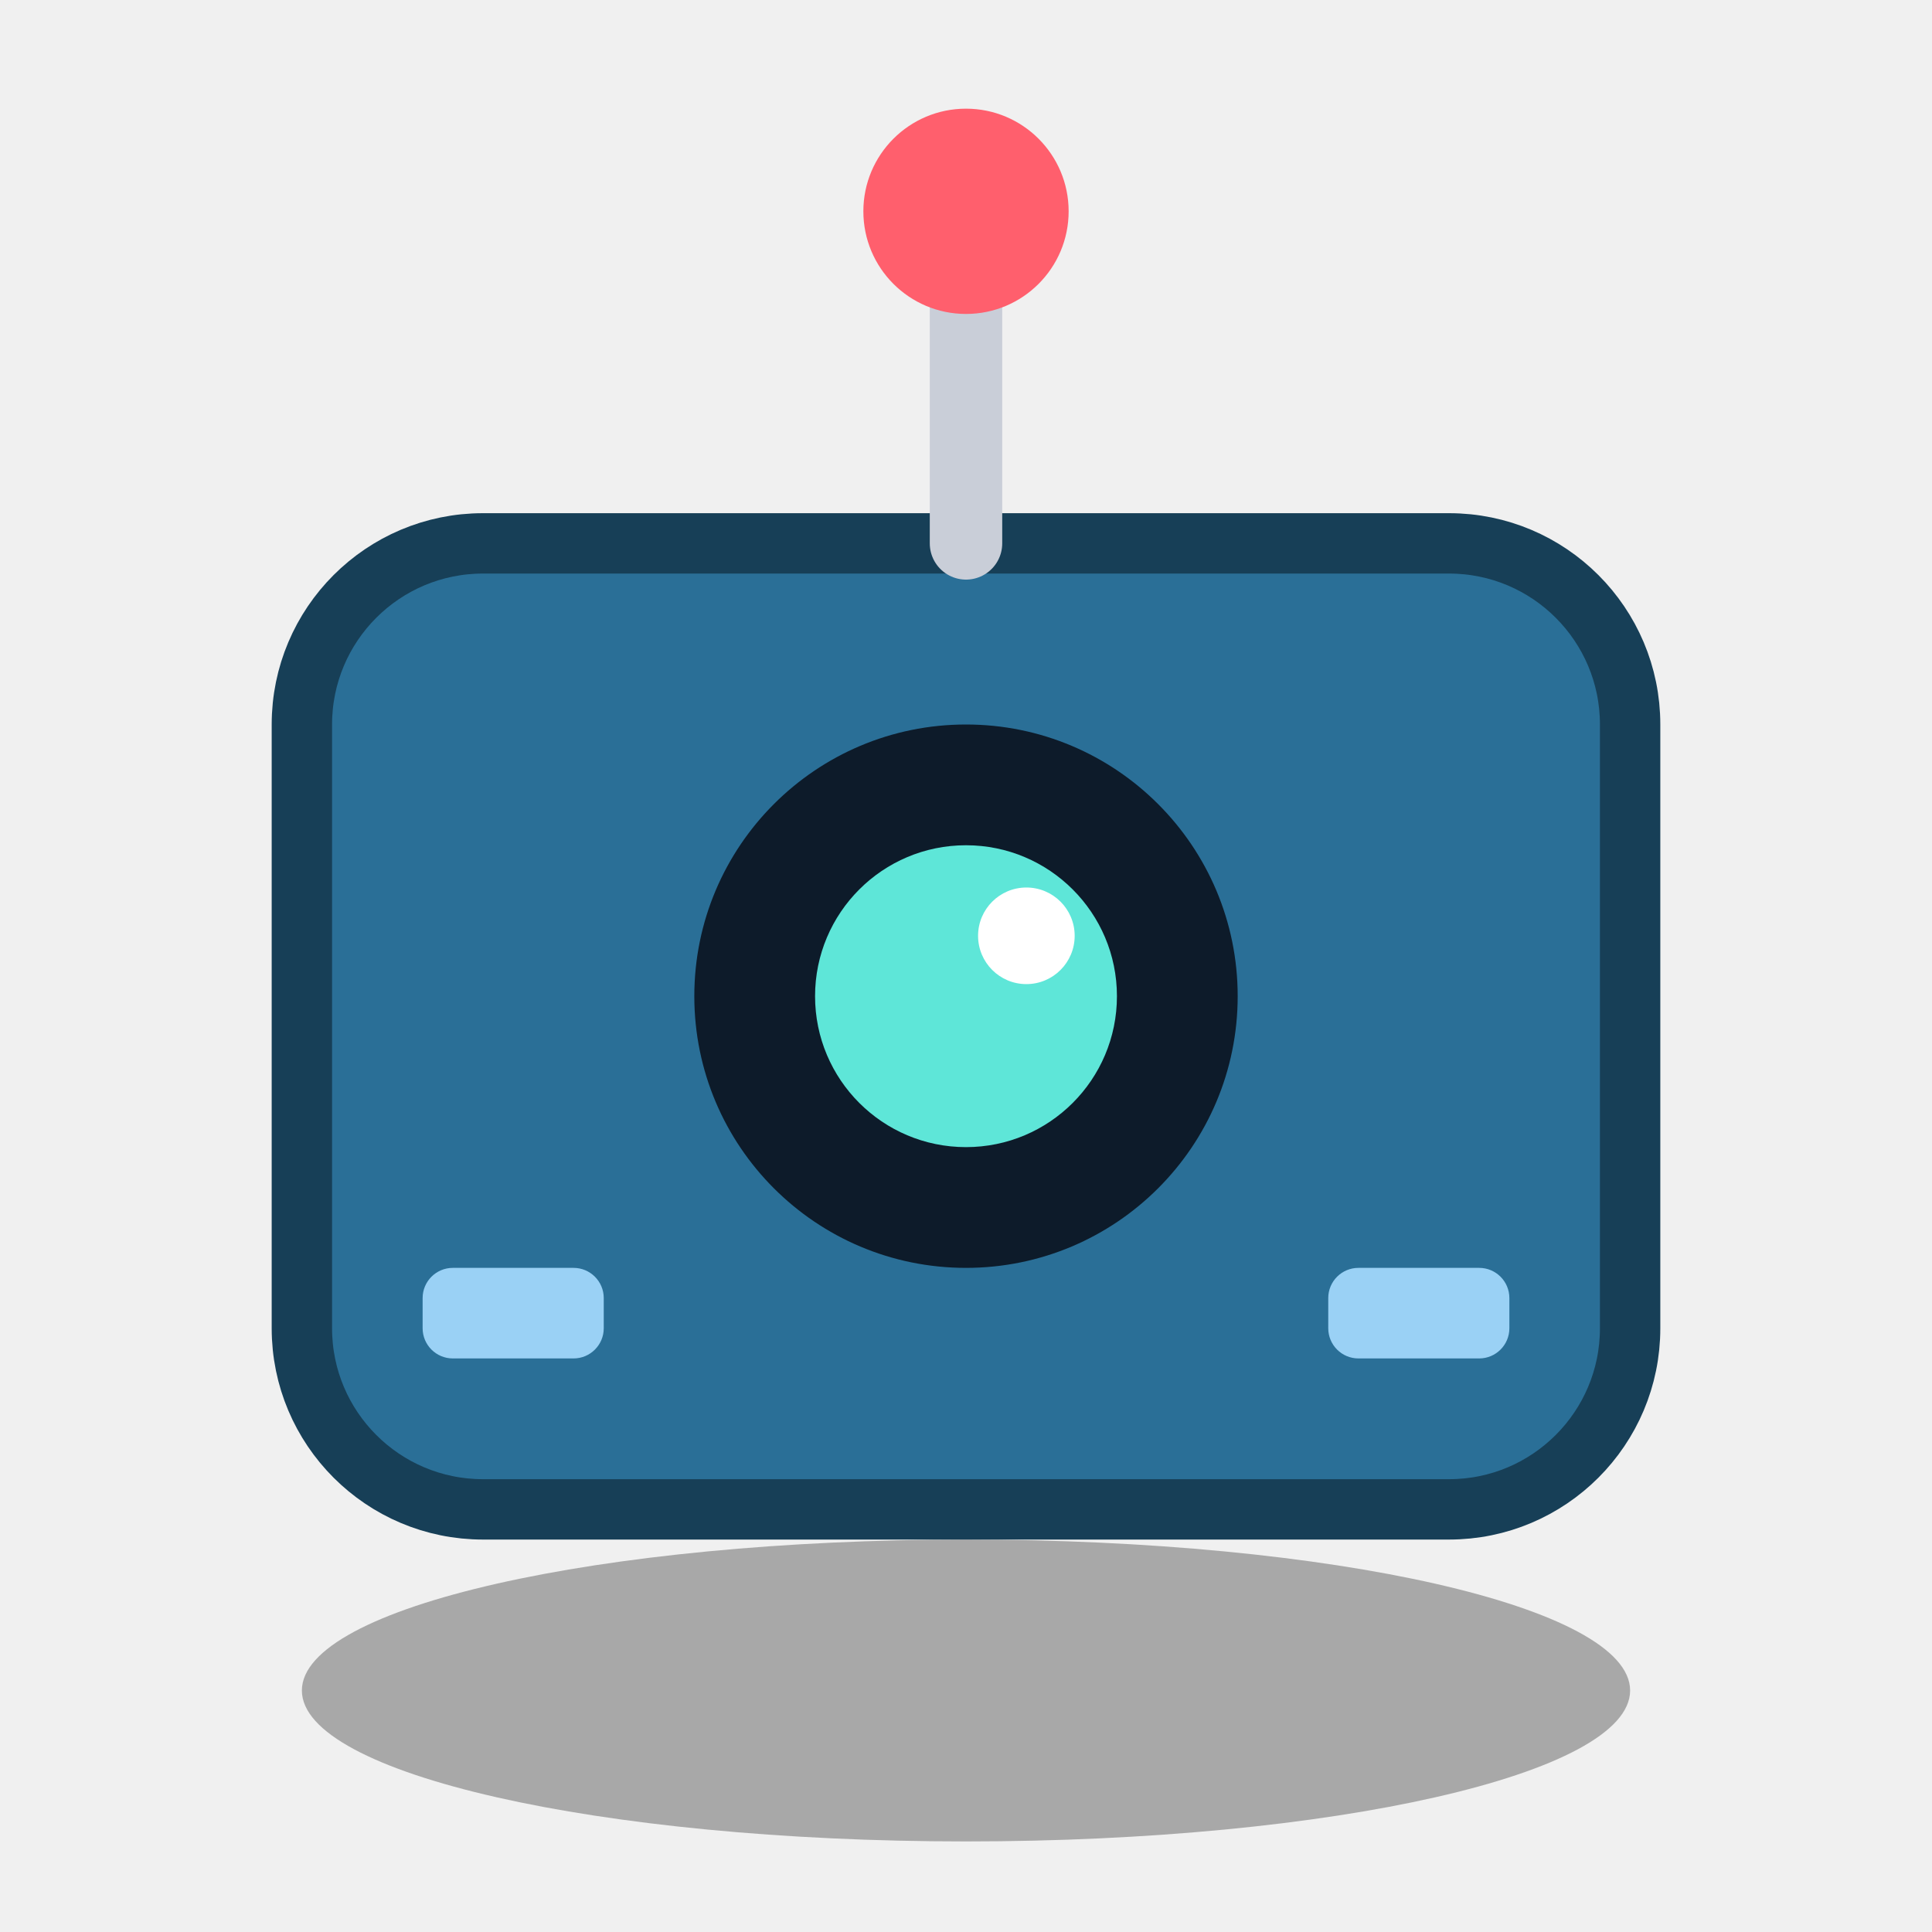
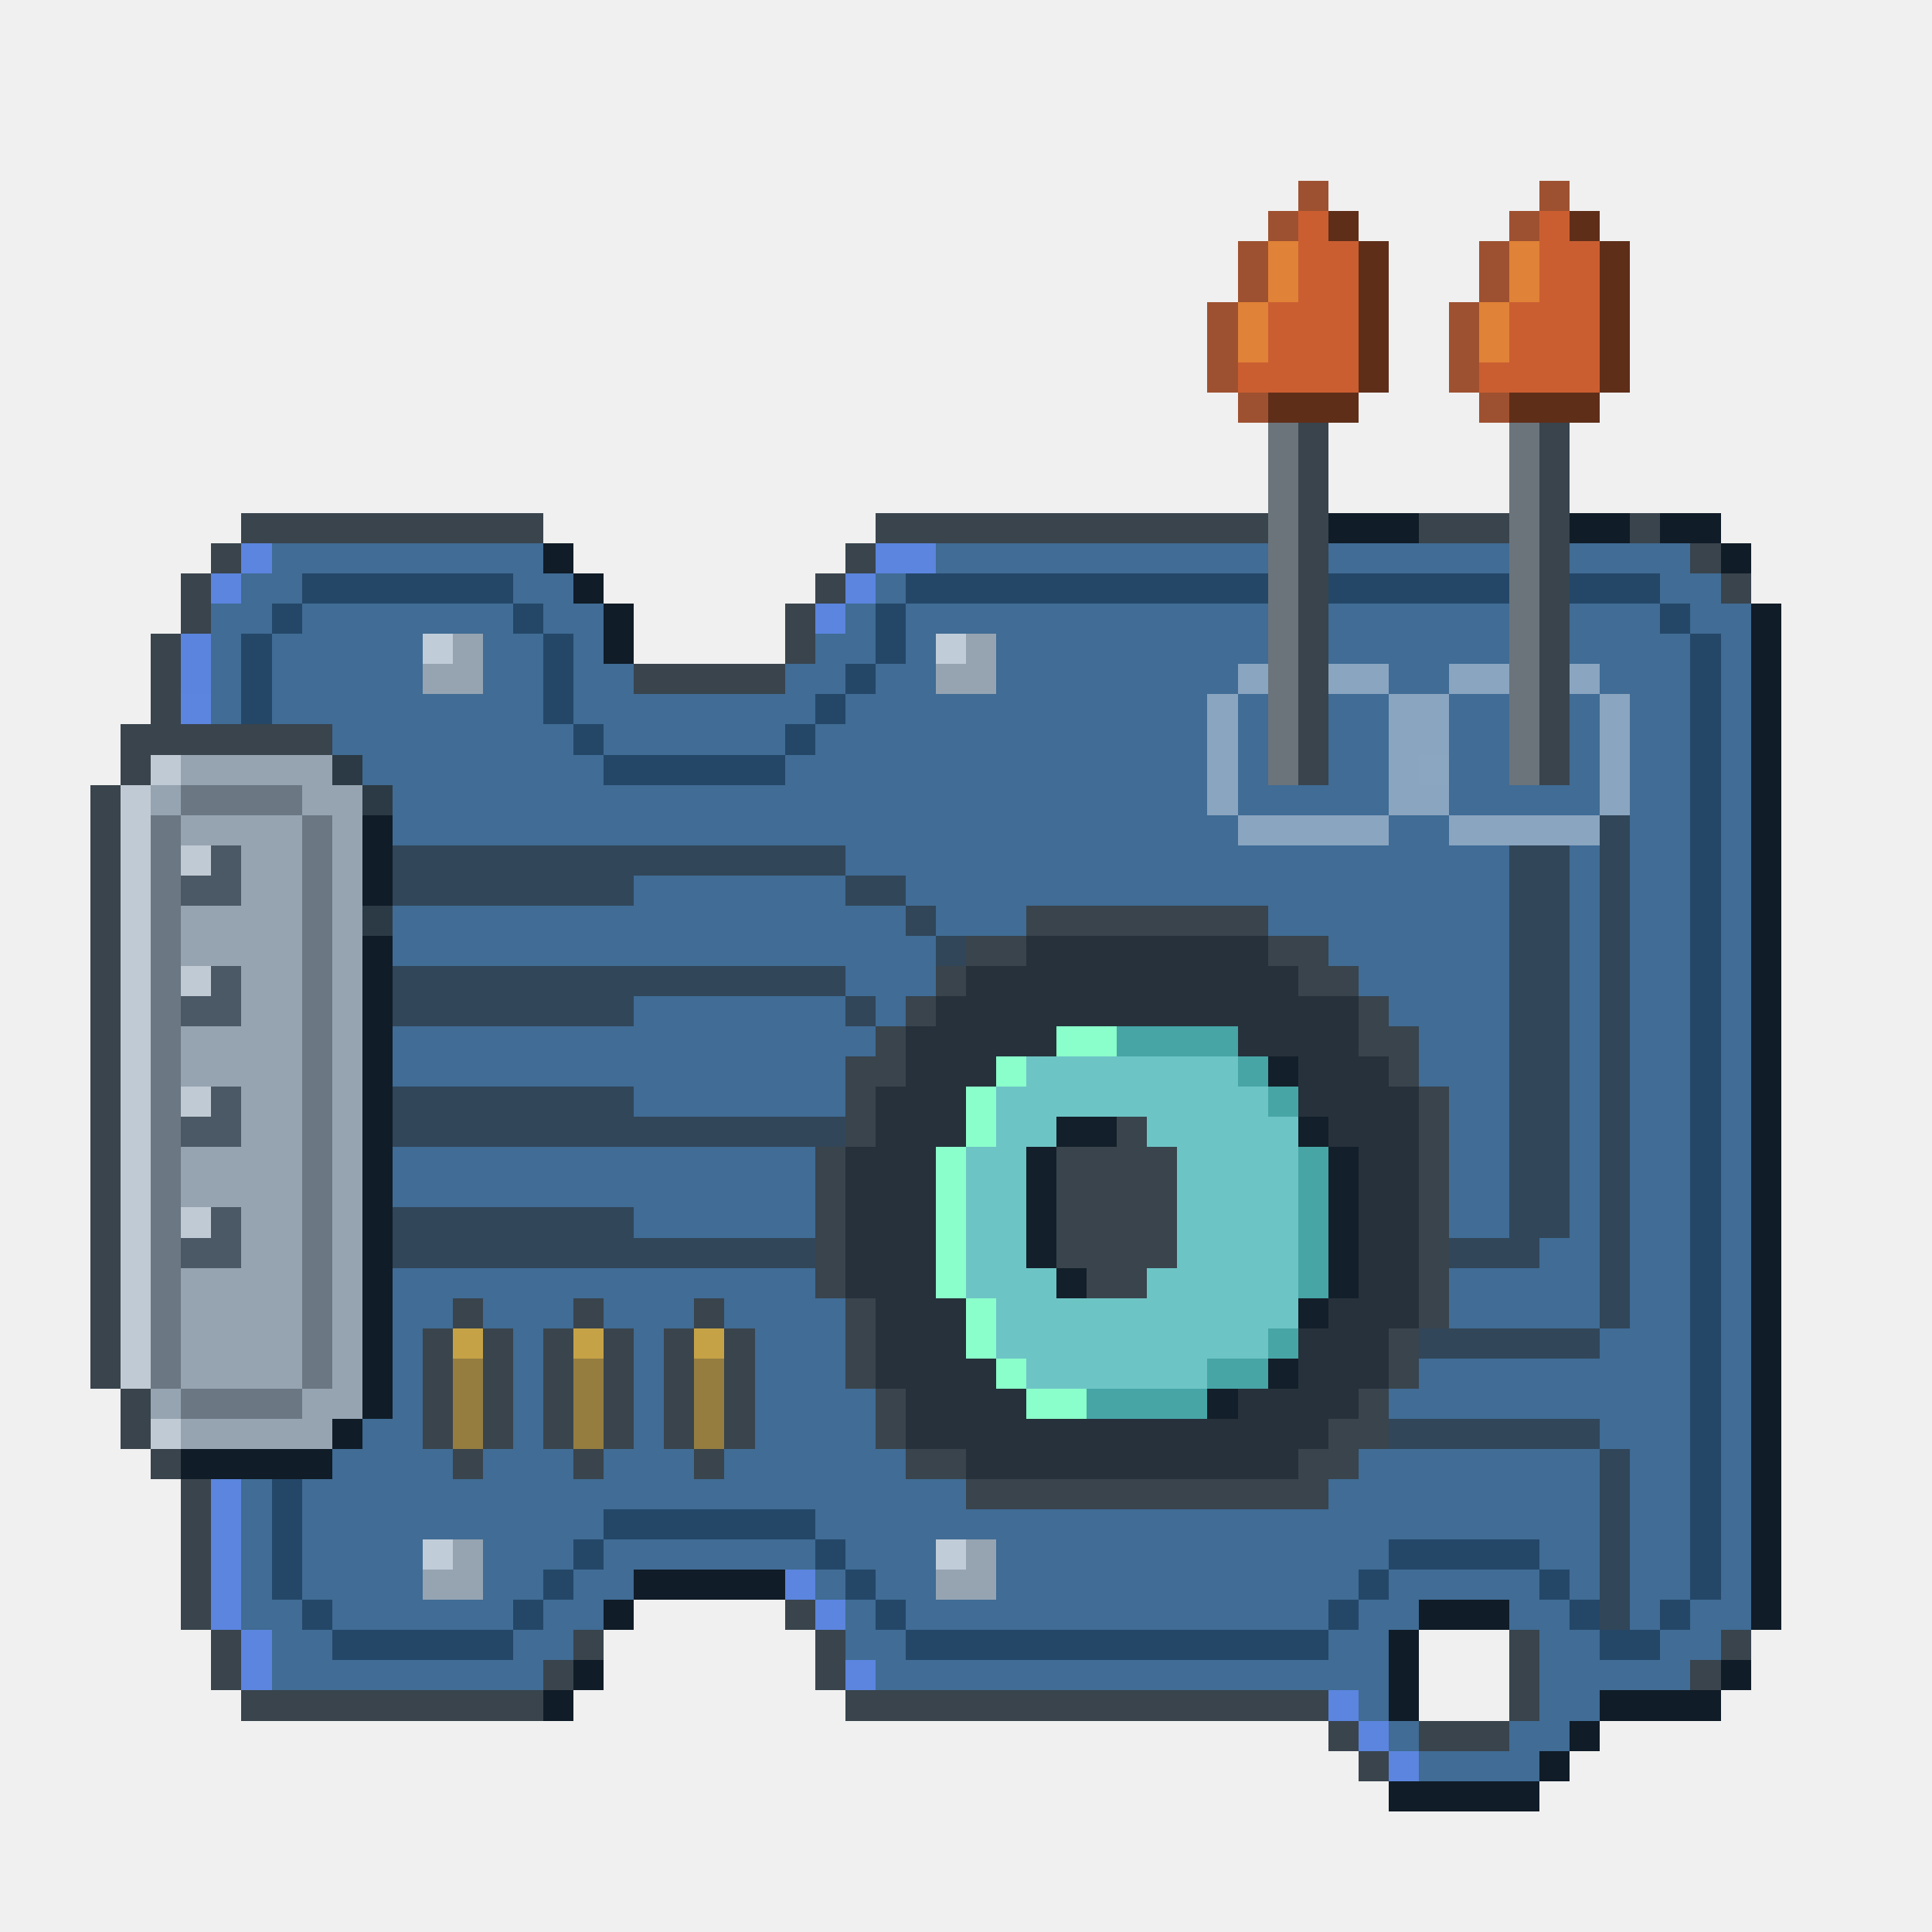
- <svg xmlns="http://www.w3.org/2000/svg" width="128" height="128" viewBox="0 0 64 64">
-   <ellipse cx="32" cy="56" rx="22" ry="5" fill="#000" opacity="0.3" />
-   <rect x="10" y="18" width="44" height="32" rx="6" fill="#2a6f97" stroke="#173f57" stroke-width="2" />
-   <path d="M32 18 V8" stroke="#c9ced8" stroke-width="2.4" stroke-linecap="round" />
-   <circle cx="32" cy="7" r="3.4" fill="#ff5f6d" />
-   <circle cx="32" cy="33" r="9" fill="#0d1b2a" />
-   <circle cx="32" cy="33" r="5" fill="#5ee6d8" />
-   <circle cx="34" cy="31" r="1.6" fill="#ffffff" />
-   <g fill="#9ad1f5">
-     <rect x="14" y="42" width="6" height="3" rx="1" />
-     <rect x="44" y="42" width="6" height="3" rx="1" />
-   </g>
+ <svg xmlns="http://www.w3.org/2000/svg" width="1280" height="1280" viewBox="0 0 64 64" shape-rendering="crispEdges">
+   <path fill="#9e5130" d="M43 6h1v1h-1z M51 6h1v1h-1z M42 7h1v1h-1z M50 7h1v1h-1z M41 8h1v1h-1z M49 8h1v1h-1z M41 9h1v1h-1z M49 9h1v1h-1z M40 10h1v1h-1z M48 10h1v1h-1z M40 11h1v1h-1z M48 11h1v1h-1z M40 12h1v1h-1z M48 12h1v1h-1z M41 13h1v1h-1z M49 13h1v1h-1z" />
+   <path fill="#ca5e31" d="M43 7h1v1h-1z M51 7h1v1h-1z M43 8h2v1h-2z M51 8h2v1h-2z M43 9h2v1h-2z M51 9h2v1h-2z M42 10h3v1h-3z M50 10h3v1h-3z M42 11h3v1h-3z M50 11h3v1h-3z M41 12h4v1h-4z M49 12h4v1h-4z" />
+   <path fill="#5f2e19" d="M44 7h1v1h-1z M52 7h1v1h-1z M45 8h1v1h-1z M53 8h1v1h-1z M45 9h1v1h-1z M53 9h1v1h-1z M45 10h1v1h-1z M53 10h1v1h-1z M45 11h1v1h-1z M53 11h1v1h-1z M45 12h1v1h-1z M53 12h1v1h-1z M42 13h3v1h-3z M50 13h3v1h-3z" />
+   <path fill="#e08237" d="M42 8h1v1h-1z M50 8h1v1h-1z M42 9h1v1h-1z M50 9h1v1h-1z M41 10h1v1h-1z M49 10h1v1h-1z M41 11h1v1h-1z M49 11h1v1h-1z" />
+   <path fill="#6b747b" d="M42 14h1v1h-1z M50 14h1v1h-1z M42 15h1v1h-1z M50 15h1v1h-1z M42 16h1v1h-1z M50 16h1v1h-1z M42 17h1v1h-1z M50 17h1v1h-1z M42 18h1v1h-1z M50 18h1v1h-1z M42 19h1v1h-1z M50 19h1v1h-1z M42 20h1v1h-1z M50 20h1v1h-1z M42 21h1v1h-1z M50 21h1v1h-1z M42 22h1v1h-1z M50 22h1v1h-1z M42 23h1v1h-1z M50 23h1v1h-1z M42 24h1v1h-1z M50 24h1v1h-1z M42 25h1v1h-1z M50 25h1v1h-1z" />
+   <path fill="#39444d" d="M43 14h1v1h-1z M51 14h1v1h-1z M43 15h1v1h-1z M51 15h1v1h-1z M43 16h1v1h-1z M51 16h1v1h-1z M8 17h10v1h-10z M29 17h13v1h-13z M43 17h1v1h-1z M47 17h3v1h-3z M51 17h1v1h-1z M54 17h1v1h-1z M7 18h1v1h-1z M28 18h1v1h-1z M43 18h1v1h-1z M51 18h1v1h-1z M56 18h1v1h-1z M6 19h1v1h-1z M27 19h1v1h-1z M43 19h1v1h-1z M51 19h1v1h-1z M57 19h1v1h-1z M6 20h1v1h-1z M26 20h1v1h-1z M43 20h1v1h-1z M51 20h1v1h-1z M5 21h1v1h-1z M26 21h1v1h-1z M43 21h1v1h-1z M51 21h1v1h-1z M5 22h1v1h-1z M21 22h5v1h-5z M43 22h1v1h-1z M51 22h1v1h-1z M5 23h1v1h-1z M43 23h1v1h-1z M51 23h1v1h-1z M4 24h7v1h-7z M43 24h1v1h-1z M51 24h1v1h-1z M4 25h1v1h-1z M43 25h1v1h-1z M51 25h1v1h-1z M3 26h1v1h-1z M3 27h1v1h-1z M3 28h1v1h-1z M3 29h1v1h-1z M3 30h1v1h-1z M34 30h8v1h-8z M3 31h1v1h-1z M32 31h2v1h-2z M42 31h2v1h-2z M3 32h1v1h-1z M31 32h1v1h-1z M43 32h2v1h-2z M3 33h1v1h-1z M30 33h1v1h-1z M45 33h1v1h-1z M3 34h1v1h-1z M29 34h1v1h-1z M45 34h2v1h-2z M3 35h1v1h-1z M28 35h2v1h-2z M46 35h1v1h-1z M3 36h1v1h-1z M28 36h1v1h-1z M47 36h1v1h-1z M3 37h1v1h-1z M28 37h1v1h-1z M37 37h1v1h-1z M47 37h1v1h-1z M3 38h1v1h-1z M27 38h1v1h-1z M35 38h4v1h-4z M47 38h1v1h-1z M3 39h1v1h-1z M27 39h1v1h-1z M35 39h4v1h-4z M47 39h1v1h-1z M3 40h1v1h-1z M27 40h1v1h-1z M35 40h4v1h-4z M47 40h1v1h-1z M3 41h1v1h-1z M27 41h1v1h-1z M35 41h4v1h-4z M47 41h1v1h-1z M3 42h1v1h-1z M27 42h1v1h-1z M36 42h2v1h-2z M47 42h1v1h-1z M3 43h1v1h-1z M15 43h1v1h-1z M19 43h1v1h-1z M23 43h1v1h-1z M28 43h1v1h-1z M47 43h1v1h-1z M3 44h1v1h-1z M14 44h1v1h-1z M16 44h1v1h-1z M18 44h1v1h-1z M20 44h1v1h-1z M22 44h1v1h-1z M24 44h1v1h-1z M28 44h1v1h-1z M46 44h1v1h-1z M3 45h1v1h-1z M14 45h1v1h-1z M16 45h1v1h-1z M18 45h1v1h-1z M20 45h1v1h-1z M22 45h1v1h-1z M24 45h1v1h-1z M28 45h1v1h-1z M46 45h1v1h-1z M4 46h1v1h-1z M14 46h1v1h-1z M16 46h1v1h-1z M18 46h1v1h-1z M20 46h1v1h-1z M22 46h1v1h-1z M24 46h1v1h-1z M29 46h1v1h-1z M45 46h1v1h-1z M4 47h1v1h-1z M14 47h1v1h-1z M16 47h1v1h-1z M18 47h1v1h-1z M20 47h1v1h-1z M22 47h1v1h-1z M24 47h1v1h-1z M29 47h1v1h-1z M44 47h2v1h-2z M5 48h1v1h-1z M15 48h1v1h-1z M19 48h1v1h-1z M23 48h1v1h-1z M30 48h2v1h-2z M43 48h2v1h-2z M6 49h1v1h-1z M32 49h12v1h-12z M6 50h1v1h-1z M6 51h1v1h-1z M6 52h1v1h-1z M6 53h1v1h-1z M26 53h1v1h-1z M7 54h1v1h-1z M19 54h1v1h-1z M27 54h1v1h-1z M50 54h1v1h-1z M57 54h1v1h-1z M7 55h1v1h-1z M18 55h1v1h-1z M27 55h1v1h-1z M50 55h1v1h-1z M56 55h1v1h-1z M8 56h10v1h-10z M28 56h16v1h-16z M50 56h1v1h-1z M44 57h1v1h-1z M47 57h3v1h-3z M45 58h1v1h-1z" />
+   <path fill="#101c27" d="M44 17h3v1h-3z M52 17h2v1h-2z M55 17h2v1h-2z M18 18h1v1h-1z M57 18h1v1h-1z M19 19h1v1h-1z M20 20h1v1h-1z M58 20h1v1h-1z M20 21h1v1h-1z M58 21h1v1h-1z M58 22h1v1h-1z M58 23h1v1h-1z M58 24h1v1h-1z M58 25h1v1h-1z M58 26h1v1h-1z M12 27h1v1h-1z M58 27h1v1h-1z M12 28h1v1h-1z M58 28h1v1h-1z M12 29h1v1h-1z M58 29h1v1h-1z M58 30h1v1h-1z M12 31h1v1h-1z M58 31h1v1h-1z M12 32h1v1h-1z M58 32h1v1h-1z M12 33h1v1h-1z M58 33h1v1h-1z M12 34h1v1h-1z M58 34h1v1h-1z M12 35h1v1h-1z M58 35h1v1h-1z M12 36h1v1h-1z M58 36h1v1h-1z M12 37h1v1h-1z M58 37h1v1h-1z M12 38h1v1h-1z M58 38h1v1h-1z M12 39h1v1h-1z M58 39h1v1h-1z M12 40h1v1h-1z M58 40h1v1h-1z M12 41h1v1h-1z M58 41h1v1h-1z M12 42h1v1h-1z M58 42h1v1h-1z M12 43h1v1h-1z M58 43h1v1h-1z M12 44h1v1h-1z M58 44h1v1h-1z M12 45h1v1h-1z M58 45h1v1h-1z M12 46h1v1h-1z M58 46h1v1h-1z M11 47h1v1h-1z M58 47h1v1h-1z M6 48h5v1h-5z M58 48h1v1h-1z M58 49h1v1h-1z M58 50h1v1h-1z M58 51h1v1h-1z M21 52h5v1h-5z M58 52h1v1h-1z M20 53h1v1h-1z M47 53h3v1h-3z M58 53h1v1h-1z M46 54h1v1h-1z M19 55h1v1h-1z M46 55h1v1h-1z M57 55h1v1h-1z M18 56h1v1h-1z M46 56h1v1h-1z M53 56h4v1h-4z M52 57h1v1h-1z M51 58h1v1h-1z M46 59h5v1h-5z" />
+   <path fill="#5b85de" d="M8 18h1v1h-1z M29 18h2v1h-2z M7 19h1v1h-1z M28 19h1v1h-1z M27 20h1v1h-1z M6 23h1v1h-1z M7 49h1v1h-1z M7 50h1v1h-1z M7 51h1v1h-1z M7 52h1v1h-1z M26 52h1v1h-1z M7 53h1v1h-1z M27 53h1v1h-1z M8 54h1v1h-1z M8 55h1v1h-1z M28 55h1v1h-1z M44 56h1v1h-1z M45 57h1v1h-1z M46 58h1v1h-1z" />
+   <path fill="#406c95" d="M9 18h9v1h-9z M31 18h11v1h-11z M44 18h6v1h-6z M52 18h4v1h-4z M8 19h2v1h-2z M17 19h2v1h-2z M29 19h1v1h-1z M55 19h2v1h-2z M7 20h2v1h-2z M10 20h7v1h-7z M18 20h2v1h-2z M28 20h1v1h-1z M30 20h12v1h-12z M44 20h6v1h-6z M52 20h3v1h-3z M56 20h2v1h-2z M7 21h1v1h-1z M9 21h5v1h-5z M16 21h2v1h-2z M19 21h1v1h-1z M27 21h2v1h-2z M30 21h1v1h-1z M33 21h9v1h-9z M44 21h6v1h-6z M52 21h4v1h-4z M57 21h1v1h-1z M7 22h1v1h-1z M9 22h5v1h-5z M16 22h2v1h-2z M19 22h2v1h-2z M26 22h2v1h-2z M29 22h2v1h-2z M33 22h8v1h-8z M46 22h2v1h-2z M53 22h3v1h-3z M57 22h1v1h-1z M7 23h1v1h-1z M9 23h9v1h-9z M19 23h8v1h-8z M28 23h12v1h-12z M41 23h1v1h-1z M44 23h2v1h-2z M48 23h2v1h-2z M52 23h1v1h-1z M54 23h2v1h-2z M57 23h1v1h-1z M11 24h8v1h-8z M20 24h6v1h-6z M27 24h13v1h-13z M41 24h1v1h-1z M44 24h2v1h-2z M48 24h2v1h-2z M52 24h1v1h-1z M54 24h2v1h-2z M57 24h1v1h-1z M12 25h8v1h-8z M26 25h14v1h-14z M41 25h1v1h-1z M44 25h2v1h-2z M48 25h2v1h-2z M52 25h1v1h-1z M54 25h2v1h-2z M57 25h1v1h-1z M13 26h27v1h-27z M41 26h5v1h-5z M48 26h5v1h-5z M54 26h2v1h-2z M57 26h1v1h-1z M13 27h28v1h-28z M46 27h2v1h-2z M54 27h2v1h-2z M57 27h1v1h-1z M28 28h22v1h-22z M52 28h1v1h-1z M54 28h2v1h-2z M57 28h1v1h-1z M21 29h7v1h-7z M30 29h20v1h-20z M52 29h1v1h-1z M54 29h2v1h-2z M57 29h1v1h-1z M13 30h17v1h-17z M31 30h3v1h-3z M42 30h8v1h-8z M52 30h1v1h-1z M54 30h2v1h-2z M57 30h1v1h-1z M13 31h18v1h-18z M44 31h6v1h-6z M52 31h1v1h-1z M54 31h2v1h-2z M57 31h1v1h-1z M28 32h3v1h-3z M45 32h5v1h-5z M52 32h1v1h-1z M54 32h2v1h-2z M57 32h1v1h-1z M21 33h7v1h-7z M29 33h1v1h-1z M46 33h4v1h-4z M52 33h1v1h-1z M54 33h2v1h-2z M57 33h1v1h-1z M13 34h16v1h-16z M47 34h3v1h-3z M52 34h1v1h-1z M54 34h2v1h-2z M57 34h1v1h-1z M13 35h15v1h-15z M47 35h3v1h-3z M52 35h1v1h-1z M54 35h2v1h-2z M57 35h1v1h-1z M21 36h7v1h-7z M48 36h2v1h-2z M52 36h1v1h-1z M54 36h2v1h-2z M57 36h1v1h-1z M48 37h2v1h-2z M52 37h1v1h-1z M54 37h2v1h-2z M57 37h1v1h-1z M13 38h14v1h-14z M48 38h2v1h-2z M52 38h1v1h-1z M54 38h2v1h-2z M57 38h1v1h-1z M13 39h14v1h-14z M48 39h2v1h-2z M52 39h1v1h-1z M54 39h2v1h-2z M57 39h1v1h-1z M21 40h6v1h-6z M48 40h2v1h-2z M52 40h1v1h-1z M54 40h2v1h-2z M57 40h1v1h-1z M51 41h2v1h-2z M54 41h2v1h-2z M57 41h1v1h-1z M13 42h14v1h-14z M48 42h5v1h-5z M54 42h2v1h-2z M57 42h1v1h-1z M13 43h2v1h-2z M16 43h3v1h-3z M20 43h3v1h-3z M24 43h4v1h-4z M48 43h5v1h-5z M54 43h2v1h-2z M57 43h1v1h-1z M13 44h1v1h-1z M17 44h1v1h-1z M21 44h1v1h-1z M25 44h3v1h-3z M53 44h3v1h-3z M57 44h1v1h-1z M13 45h1v1h-1z M17 45h1v1h-1z M21 45h1v1h-1z M25 45h3v1h-3z M47 45h9v1h-9z M57 45h1v1h-1z M13 46h1v1h-1z M17 46h1v1h-1z M21 46h1v1h-1z M25 46h4v1h-4z M46 46h10v1h-10z M57 46h1v1h-1z M12 47h2v1h-2z M17 47h1v1h-1z M21 47h1v1h-1z M25 47h4v1h-4z M53 47h3v1h-3z M57 47h1v1h-1z M11 48h4v1h-4z M16 48h3v1h-3z M20 48h3v1h-3z M24 48h6v1h-6z M45 48h8v1h-8z M54 48h2v1h-2z M57 48h1v1h-1z M8 49h1v1h-1z M10 49h22v1h-22z M44 49h9v1h-9z M54 49h2v1h-2z M57 49h1v1h-1z M8 50h1v1h-1z M10 50h10v1h-10z M27 50h26v1h-26z M54 50h2v1h-2z M57 50h1v1h-1z M8 51h1v1h-1z M10 51h4v1h-4z M16 51h3v1h-3z M20 51h7v1h-7z M28 51h3v1h-3z M33 51h13v1h-13z M51 51h2v1h-2z M54 51h2v1h-2z M57 51h1v1h-1z M8 52h1v1h-1z M10 52h4v1h-4z M16 52h2v1h-2z M19 52h2v1h-2z M27 52h1v1h-1z M29 52h2v1h-2z M33 52h12v1h-12z M46 52h5v1h-5z M52 52h1v1h-1z M54 52h2v1h-2z M57 52h1v1h-1z M8 53h2v1h-2z M11 53h6v1h-6z M18 53h2v1h-2z M28 53h1v1h-1z M30 53h14v1h-14z M45 53h2v1h-2z M50 53h2v1h-2z M54 53h1v1h-1z M56 53h2v1h-2z M9 54h2v1h-2z M17 54h2v1h-2z M28 54h2v1h-2z M44 54h2v1h-2z M51 54h2v1h-2z M55 54h2v1h-2z M9 55h9v1h-9z M29 55h17v1h-17z M51 55h5v1h-5z M45 56h1v1h-1z M51 56h2v1h-2z M46 57h1v1h-1z M50 57h2v1h-2z M47 58h4v1h-4z" />
+   <path fill="#244768" d="M10 19h7v1h-7z M30 19h12v1h-12z M44 19h6v1h-6z M52 19h3v1h-3z M9 20h1v1h-1z M17 20h1v1h-1z M29 20h1v1h-1z M55 20h1v1h-1z M8 21h1v1h-1z M18 21h1v1h-1z M29 21h1v1h-1z M56 21h1v1h-1z M8 22h1v1h-1z M18 22h1v1h-1z M28 22h1v1h-1z M56 22h1v1h-1z M8 23h1v1h-1z M18 23h1v1h-1z M27 23h1v1h-1z M56 23h1v1h-1z M19 24h1v1h-1z M26 24h1v1h-1z M56 24h1v1h-1z M20 25h6v1h-6z M56 25h1v1h-1z M56 26h1v1h-1z M56 27h1v1h-1z M56 28h1v1h-1z M56 29h1v1h-1z M56 30h1v1h-1z M56 31h1v1h-1z M56 32h1v1h-1z M56 33h1v1h-1z M56 34h1v1h-1z M56 35h1v1h-1z M56 36h1v1h-1z M56 37h1v1h-1z M56 38h1v1h-1z M56 39h1v1h-1z M56 40h1v1h-1z M56 41h1v1h-1z M56 42h1v1h-1z M56 43h1v1h-1z M56 44h1v1h-1z M56 45h1v1h-1z M56 46h1v1h-1z M56 47h1v1h-1z M56 48h1v1h-1z M9 49h1v1h-1z M56 49h1v1h-1z M9 50h1v1h-1z M20 50h7v1h-7z M56 50h1v1h-1z M9 51h1v1h-1z M19 51h1v1h-1z M27 51h1v1h-1z M46 51h5v1h-5z M56 51h1v1h-1z M9 52h1v1h-1z M18 52h1v1h-1z M28 52h1v1h-1z M45 52h1v1h-1z M51 52h1v1h-1z M56 52h1v1h-1z M10 53h1v1h-1z M17 53h1v1h-1z M29 53h1v1h-1z M44 53h1v1h-1z M52 53h1v1h-1z M55 53h1v1h-1z M11 54h6v1h-6z M30 54h14v1h-14z M53 54h2v1h-2z" />
+   <path fill="#5a84de" d="M6 21h1v1h-1z M6 22h1v1h-1z" />
+   <path fill="#c0ccd8" d="M14 21h1v1h-1z M31 21h1v1h-1z M14 51h1v1h-1z M31 51h1v1h-1z" />
+   <path fill="#96a4b2" d="M15 21h1v1h-1z M32 21h1v1h-1z M14 22h2v1h-2z M31 22h2v1h-2z M6 25h5v1h-5z M5 26h1v1h-1z M10 26h2v1h-2z M6 27h4v1h-4z M11 27h1v1h-1z M8 28h2v1h-2z M11 28h1v1h-1z M8 29h2v1h-2z M11 29h1v1h-1z M6 30h4v1h-4z M11 30h1v1h-1z M6 31h4v1h-4z M11 31h1v1h-1z M8 32h2v1h-2z M11 32h1v1h-1z M8 33h2v1h-2z M11 33h1v1h-1z M6 34h4v1h-4z M11 34h1v1h-1z M6 35h4v1h-4z M11 35h1v1h-1z M8 36h2v1h-2z M11 36h1v1h-1z M8 37h2v1h-2z M11 37h1v1h-1z M6 38h4v1h-4z M11 38h1v1h-1z M6 39h4v1h-4z M11 39h1v1h-1z M8 40h2v1h-2z M11 40h1v1h-1z M8 41h2v1h-2z M11 41h1v1h-1z M6 42h4v1h-4z M11 42h1v1h-1z M6 43h4v1h-4z M11 43h1v1h-1z M6 44h4v1h-4z M11 44h1v1h-1z M6 45h4v1h-4z M11 45h1v1h-1z M5 46h1v1h-1z M10 46h2v1h-2z M6 47h5v1h-5z M15 51h1v1h-1z M32 51h1v1h-1z M14 52h2v1h-2z M31 52h2v1h-2z" />
+   <path fill="#8aa5c0" d="M41 22h1v1h-1z M44 22h2v1h-2z M48 22h2v1h-2z M52 22h1v1h-1z M40 23h1v1h-1z M46 23h2v1h-2z M53 23h1v1h-1z M40 24h1v1h-1z M46 24h2v1h-2z M53 24h1v1h-1z M40 25h1v1h-1z M46 25h1v1h-1z M53 25h1v1h-1z M40 26h1v1h-1z M46 26h2v1h-2z M53 26h1v1h-1z M41 27h5v1h-5z M48 27h5v1h-5z" />
+   <path fill="#c0cad4" d="M5 25h1v1h-1z M4 26h1v1h-1z M4 27h1v1h-1z M4 28h1v1h-1z M6 28h1v1h-1z M4 29h1v1h-1z M4 30h1v1h-1z M4 31h1v1h-1z M4 32h1v1h-1z M6 32h1v1h-1z M4 33h1v1h-1z M4 34h1v1h-1z M4 35h1v1h-1z M4 36h1v1h-1z M6 36h1v1h-1z M4 37h1v1h-1z M4 38h1v1h-1z M4 39h1v1h-1z M4 40h1v1h-1z M6 40h1v1h-1z M4 41h1v1h-1z M4 42h1v1h-1z M4 43h1v1h-1z M4 44h1v1h-1z M4 45h1v1h-1z M5 47h1v1h-1z" />
+   <path fill="#2c3a45" d="M11 25h1v1h-1z M12 26h1v1h-1z M12 30h1v1h-1z" />
+   <path fill="#8aa6c0" d="M47 25h1v1h-1z" />
+   <path fill="#6b7783" d="M6 26h4v1h-4z M5 27h1v1h-1z M10 27h1v1h-1z M5 28h1v1h-1z M10 28h1v1h-1z M5 29h1v1h-1z M10 29h1v1h-1z M5 30h1v1h-1z M10 30h1v1h-1z M5 31h1v1h-1z M10 31h1v1h-1z M5 32h1v1h-1z M10 32h1v1h-1z M5 33h1v1h-1z M10 33h1v1h-1z M5 34h1v1h-1z M10 34h1v1h-1z M5 35h1v1h-1z M10 35h1v1h-1z M5 36h1v1h-1z M10 36h1v1h-1z M5 37h1v1h-1z M10 37h1v1h-1z M5 38h1v1h-1z M10 38h1v1h-1z M5 39h1v1h-1z M10 39h1v1h-1z M5 40h1v1h-1z M10 40h1v1h-1z M5 41h1v1h-1z M10 41h1v1h-1z M5 42h1v1h-1z M10 42h1v1h-1z M5 43h1v1h-1z M10 43h1v1h-1z M5 44h1v1h-1z M10 44h1v1h-1z M5 45h1v1h-1z M10 45h1v1h-1z M6 46h4v1h-4z" />
+   <path fill="#314659" d="M53 27h1v1h-1z M13 28h15v1h-15z M50 28h2v1h-2z M53 28h1v1h-1z M13 29h8v1h-8z M28 29h2v1h-2z M50 29h2v1h-2z M53 29h1v1h-1z M30 30h1v1h-1z M50 30h2v1h-2z M53 30h1v1h-1z M31 31h1v1h-1z M50 31h2v1h-2z M53 31h1v1h-1z M13 32h15v1h-15z M50 32h2v1h-2z M53 32h1v1h-1z M13 33h8v1h-8z M28 33h1v1h-1z M50 33h2v1h-2z M53 33h1v1h-1z M50 34h2v1h-2z M53 34h1v1h-1z M50 35h2v1h-2z M53 35h1v1h-1z M13 36h8v1h-8z M50 36h2v1h-2z M53 36h1v1h-1z M13 37h15v1h-15z M50 37h2v1h-2z M53 37h1v1h-1z M50 38h2v1h-2z M53 38h1v1h-1z M50 39h2v1h-2z M53 39h1v1h-1z M13 40h8v1h-8z M50 40h2v1h-2z M53 40h1v1h-1z M13 41h14v1h-14z M48 41h3v1h-3z M53 41h1v1h-1z M53 42h1v1h-1z M53 43h1v1h-1z M47 44h6v1h-6z M46 47h7v1h-7z M53 48h1v1h-1z M53 49h1v1h-1z M53 50h1v1h-1z M53 51h1v1h-1z M53 52h1v1h-1z M53 53h1v1h-1z" />
+   <path fill="#4b5865" d="M7 28h1v1h-1z M6 29h2v1h-2z M7 32h1v1h-1z M6 33h2v1h-2z M7 36h1v1h-1z M6 37h2v1h-2z M7 40h1v1h-1z M6 41h2v1h-2z" />
+   <path fill="#26313b" d="M34 31h8v1h-8z M32 32h11v1h-11z M31 33h14v1h-14z M30 34h5v1h-5z M41 34h4v1h-4z M30 35h3v1h-3z M43 35h3v1h-3z M29 36h3v1h-3z M43 36h4v1h-4z M29 37h3v1h-3z M44 37h3v1h-3z M28 38h3v1h-3z M45 38h2v1h-2z M28 39h3v1h-3z M45 39h2v1h-2z M28 40h3v1h-3z M45 40h2v1h-2z M28 41h3v1h-3z M45 41h2v1h-2z M28 42h3v1h-3z M45 42h2v1h-2z M29 43h3v1h-3z M44 43h3v1h-3z M29 44h3v1h-3z M43 44h3v1h-3z M29 45h4v1h-4z M43 45h3v1h-3z M30 46h4v1h-4z M41 46h4v1h-4z M30 47h14v1h-14z M32 48h11v1h-11z" />
+   <path fill="#8bffcb" d="M35 34h2v1h-2z M33 35h1v1h-1z M32 36h1v1h-1z M32 37h1v1h-1z M31 38h1v1h-1z M31 39h1v1h-1z M31 40h1v1h-1z M31 41h1v1h-1z M31 42h1v1h-1z M32 43h1v1h-1z M32 44h1v1h-1z M33 45h1v1h-1z M34 46h2v1h-2z" />
+   <path fill="#47a5a6" d="M37 34h4v1h-4z M41 35h1v1h-1z M42 36h1v1h-1z M43 38h1v1h-1z M43 39h1v1h-1z M43 40h1v1h-1z M43 41h1v1h-1z M43 42h1v1h-1z M42 44h1v1h-1z M40 45h2v1h-2z M36 46h4v1h-4z" />
+   <path fill="#6dc4c5" d="M34 35h7v1h-7z M33 36h9v1h-9z M33 37h2v1h-2z M38 37h5v1h-5z M32 38h2v1h-2z M39 38h4v1h-4z M32 39h2v1h-2z M39 39h4v1h-4z M32 40h2v1h-2z M39 40h4v1h-4z M32 41h2v1h-2z M39 41h4v1h-4z M32 42h3v1h-3z M38 42h5v1h-5z M33 43h10v1h-10z M33 44h9v1h-9z M34 45h6v1h-6z" />
+   <path fill="#131f2a" d="M42 35h1v1h-1z M35 37h2v1h-2z M43 37h1v1h-1z M34 38h1v1h-1z M44 38h1v1h-1z M34 39h1v1h-1z M44 39h1v1h-1z M34 40h1v1h-1z M44 40h1v1h-1z M34 41h1v1h-1z M44 41h1v1h-1z M35 42h1v1h-1z M44 42h1v1h-1z M43 43h1v1h-1z M42 45h1v1h-1z M40 46h1v1h-1z" />
+   <path fill="#c6a247" d="M15 44h1v1h-1z M19 44h1v1h-1z M23 44h1v1h-1z" />
+   <path fill="#957d40" d="M15 45h1v1h-1z M19 45h1v1h-1z M23 45h1v1h-1z M15 46h1v1h-1z M19 46h1v1h-1z M23 46h1v1h-1z M15 47h1v1h-1z M19 47h1v1h-1z M23 47h1v1h-1z" />
</svg>
